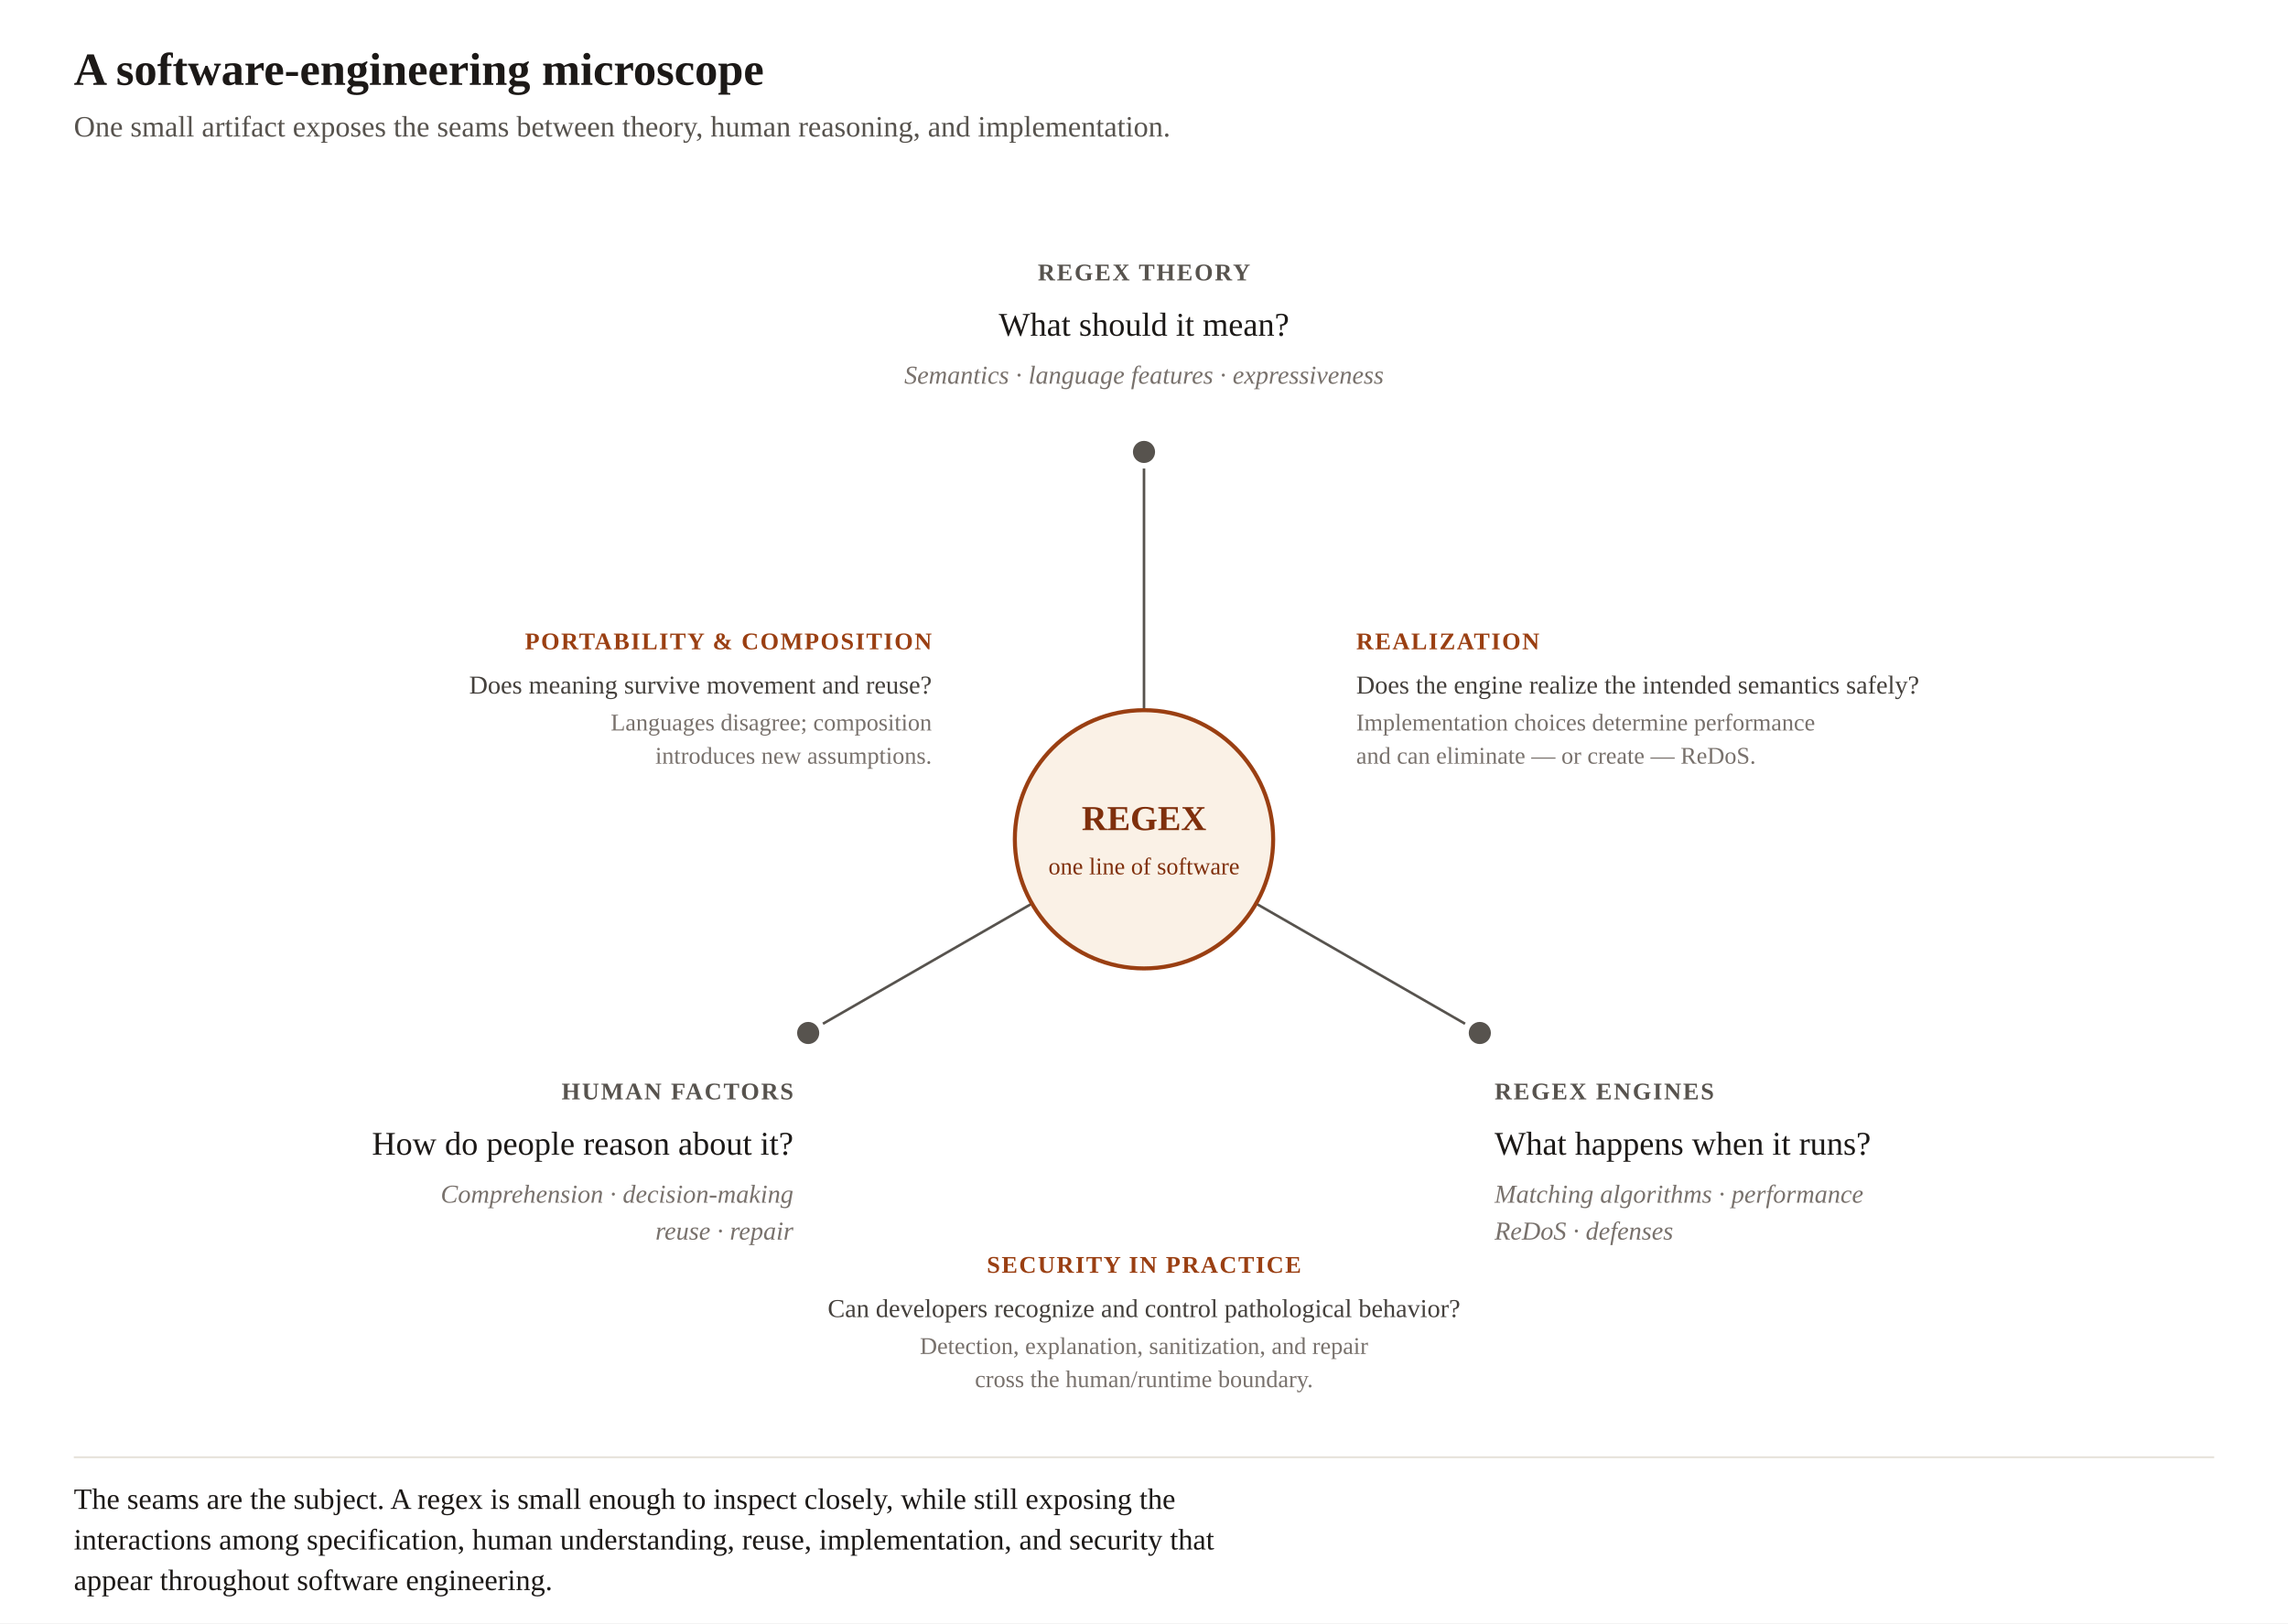
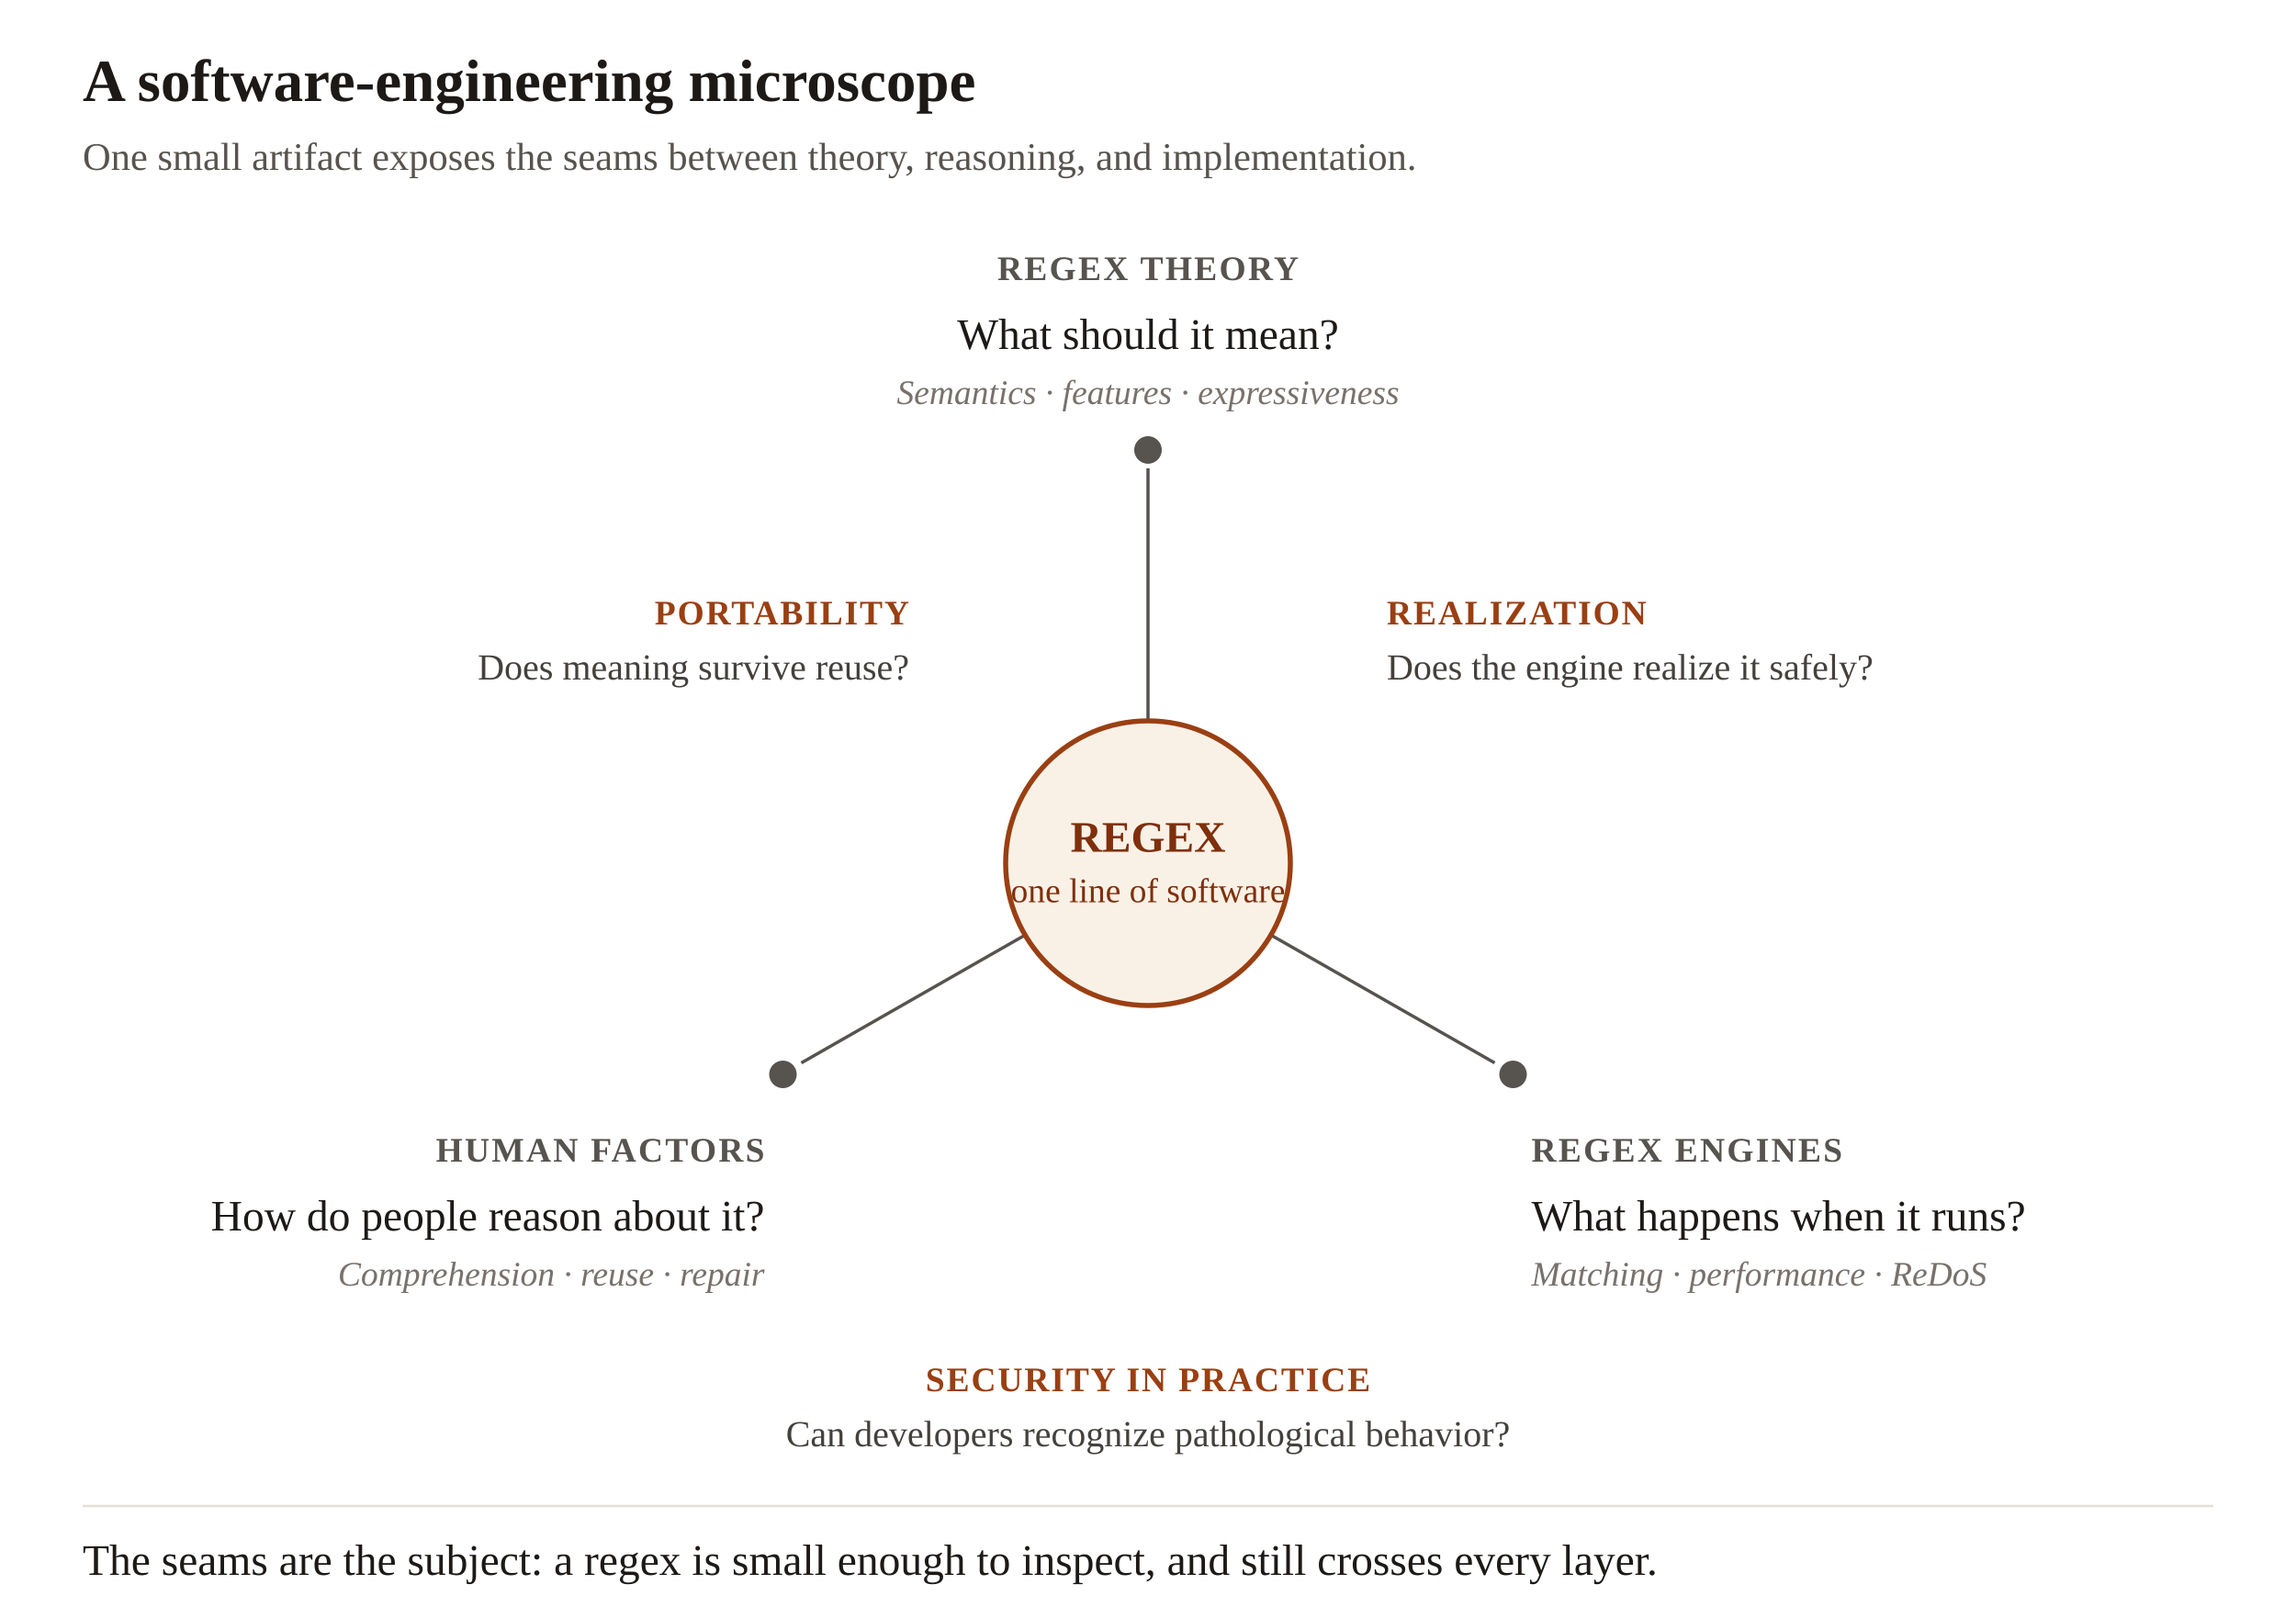
- <svg xmlns="http://www.w3.org/2000/svg" viewBox="0 0 1240 880" role="img" aria-labelledby="rxTitle rxDesc" font-family="Source Sans 3, -apple-system, BlinkMacSystemFont, Segoe UI, sans-serif">
-   <rect x="0" y="0" width="1240" height="880" fill="#ffffff" />
-   <text x="40" y="46" font-size="25" font-weight="600" fill="#1c1917" font-family="Source Serif 4, Charter, Georgia, serif">A software-engineering microscope</text>
-   <text x="40" y="74" font-size="16" fill="#57534e">One small artifact exposes the seams between theory, human reasoning, and implementation.</text>
-   <line x1="620" y1="385" x2="620" y2="254" stroke="#57534e" stroke-width="1.4" />
-   <line x1="559" y1="490" x2="446" y2="555" stroke="#57534e" stroke-width="1.4" />
-   <line x1="681" y1="490" x2="794" y2="555" stroke="#57534e" stroke-width="1.4" />
-   <circle cx="620" cy="245" r="6" fill="#57534e" />
-   <circle cx="438" cy="560" r="6" fill="#57534e" />
-   <circle cx="802" cy="560" r="6" fill="#57534e" />
-   <circle cx="620" cy="455" r="70" fill="#faf1e6" stroke="#9a3f12" stroke-width="2.2" />
-   <text x="620" y="450" font-size="19" font-weight="600" fill="#7f2f0c" text-anchor="middle">REGEX</text>
-   <text x="620" y="474" font-size="13" fill="#7f2f0c" text-anchor="middle">one line of software</text>
-   <text x="620" y="152" font-size="13" font-weight="600" fill="#57534e" letter-spacing="0.07em" text-anchor="middle">REGEX THEORY</text>
-   <text x="620" y="182" font-size="18" fill="#1c1917" text-anchor="middle">What should it mean?</text>
-   <text x="620" y="208" font-size="14" font-style="italic" fill="#78716c" text-anchor="middle">Semantics · language features · expressiveness</text>
-   <text x="430" y="596" font-size="13" font-weight="600" fill="#57534e" letter-spacing="0.07em" text-anchor="end">HUMAN FACTORS</text>
-   <text x="430" y="626" font-size="18" fill="#1c1917" text-anchor="end">How do people reason about it?</text>
-   <text x="430" y="652" font-size="14" font-style="italic" fill="#78716c" text-anchor="end">Comprehension · decision-making</text>
-   <text x="430" y="672" font-size="14" font-style="italic" fill="#78716c" text-anchor="end">reuse · repair</text>
-   <text x="810" y="596" font-size="13" font-weight="600" fill="#57534e" letter-spacing="0.07em">REGEX ENGINES</text>
-   <text x="810" y="626" font-size="18" fill="#1c1917">What happens when it runs?</text>
-   <text x="810" y="652" font-size="14" font-style="italic" fill="#78716c">Matching algorithms · performance</text>
-   <text x="810" y="672" font-size="14" font-style="italic" fill="#78716c">ReDoS · defenses</text>
-   <text x="505" y="352" font-size="13" font-weight="600" fill="#9a3f12" letter-spacing="0.06em" text-anchor="end">PORTABILITY &amp; COMPOSITION</text>
-   <text x="505" y="376" font-size="14" fill="#44403c" text-anchor="end">Does meaning survive movement and reuse?</text>
-   <text x="505" y="396" font-size="13" fill="#78716c" text-anchor="end">Languages disagree; composition</text>
-   <text x="505" y="414" font-size="13" fill="#78716c" text-anchor="end">introduces new assumptions.</text>
-   <text x="735" y="352" font-size="13" font-weight="600" fill="#9a3f12" letter-spacing="0.06em">REALIZATION</text>
-   <text x="735" y="376" font-size="14" fill="#44403c">Does the engine realize the intended semantics safely?</text>
-   <text x="735" y="396" font-size="13" fill="#78716c">Implementation choices determine performance</text>
-   <text x="735" y="414" font-size="13" fill="#78716c">and can eliminate — or create — ReDoS.</text>
-   <text x="620" y="690" font-size="13" font-weight="600" fill="#9a3f12" letter-spacing="0.06em" text-anchor="middle">SECURITY IN PRACTICE</text>
-   <text x="620" y="714" font-size="14" fill="#44403c" text-anchor="middle">Can developers recognize and control pathological behavior?</text>
-   <text x="620" y="734" font-size="13" fill="#78716c" text-anchor="middle">Detection, explanation, sanitization, and repair</text>
-   <text x="620" y="752" font-size="13" fill="#78716c" text-anchor="middle">cross the human/runtime boundary.</text>
-   <line x1="40" y1="790" x2="1200" y2="790" stroke="#e4e0d8" stroke-width="1" />
-   <text x="40" y="818" font-size="16" fill="#1c1917">The seams are the subject. A regex is small enough to inspect closely, while still exposing the</text>
-   <text x="40" y="840" font-size="16" fill="#1c1917">interactions among specification, human understanding, reuse, implementation, and security that</text>
-   <text x="40" y="862" font-size="16" fill="#1c1917">appear throughout software engineering.</text>
+ <svg xmlns="http://www.w3.org/2000/svg" viewBox="0 0 1000 700" width="1000" height="700" role="img" aria-labelledby="rxTitle rxDesc" font-family="Source Sans 3, -apple-system, BlinkMacSystemFont, Segoe UI, sans-serif">
+   <rect x="0" y="0" width="1000" height="700" fill="#ffffff" />
+   <text x="36" y="44" font-size="26" font-weight="600" fill="#1c1917" font-family="Source Serif 4, Charter, Georgia, serif">A software-engineering microscope</text>
+   <text x="36" y="74" font-size="17" fill="#57534e">One small artifact exposes the seams between theory, reasoning, and implementation.</text>
+   <line x1="500" y1="316" x2="500" y2="204" stroke="#57534e" stroke-width="1.4" />
+   <line x1="447" y1="407" x2="349" y2="463" stroke="#57534e" stroke-width="1.4" />
+   <line x1="553" y1="407" x2="651" y2="463" stroke="#57534e" stroke-width="1.4" />
+   <circle cx="500" cy="196" r="6" fill="#57534e" />
+   <circle cx="341" cy="468" r="6" fill="#57534e" />
+   <circle cx="659" cy="468" r="6" fill="#57534e" />
+   <circle cx="500" cy="376" r="62" fill="#faf1e6" stroke="#9a3f12" stroke-width="2.2" />
+   <text x="500" y="371" font-size="19" font-weight="600" fill="#7f2f0c" text-anchor="middle">REGEX</text>
+   <text x="500" y="393" font-size="15" fill="#7f2f0c" text-anchor="middle">one line of software</text>
+   <text x="500" y="122" font-size="15" font-weight="600" fill="#57534e" letter-spacing="0.06em" text-anchor="middle">REGEX THEORY</text>
+   <text x="500" y="152" font-size="19" fill="#1c1917" text-anchor="middle">What should it mean?</text>
+   <text x="500" y="176" font-size="15" font-style="italic" fill="#78716c" text-anchor="middle">Semantics · features · expressiveness</text>
+   <text x="333" y="506" font-size="15" font-weight="600" fill="#57534e" letter-spacing="0.06em" text-anchor="end">HUMAN FACTORS</text>
+   <text x="333" y="536" font-size="19" fill="#1c1917" text-anchor="end">How do people reason about it?</text>
+   <text x="333" y="560" font-size="15" font-style="italic" fill="#78716c" text-anchor="end">Comprehension · reuse · repair</text>
+   <text x="667" y="506" font-size="15" font-weight="600" fill="#57534e" letter-spacing="0.06em">REGEX ENGINES</text>
+   <text x="667" y="536" font-size="19" fill="#1c1917">What happens when it runs?</text>
+   <text x="667" y="560" font-size="15" font-style="italic" fill="#78716c">Matching · performance · ReDoS</text>
+   <text x="396" y="272" font-size="15" font-weight="600" fill="#9a3f12" letter-spacing="0.05em" text-anchor="end">PORTABILITY</text>
+   <text x="396" y="296" font-size="16" fill="#44403c" text-anchor="end">Does meaning survive reuse?</text>
+   <text x="604" y="272" font-size="15" font-weight="600" fill="#9a3f12" letter-spacing="0.05em">REALIZATION</text>
+   <text x="604" y="296" font-size="16" fill="#44403c">Does the engine realize it safely?</text>
+   <text x="500" y="606" font-size="15" font-weight="600" fill="#9a3f12" letter-spacing="0.05em" text-anchor="middle">SECURITY IN PRACTICE</text>
+   <text x="500" y="630" font-size="16" fill="#44403c" text-anchor="middle">Can developers recognize pathological behavior?</text>
+   <line x1="36" y1="656" x2="964" y2="656" stroke="#e4e0d8" stroke-width="1" />
+   <text x="36" y="686" font-size="19" fill="#1c1917">The seams are the subject: a regex is small enough to inspect, and still crosses every layer.</text>
</svg>
